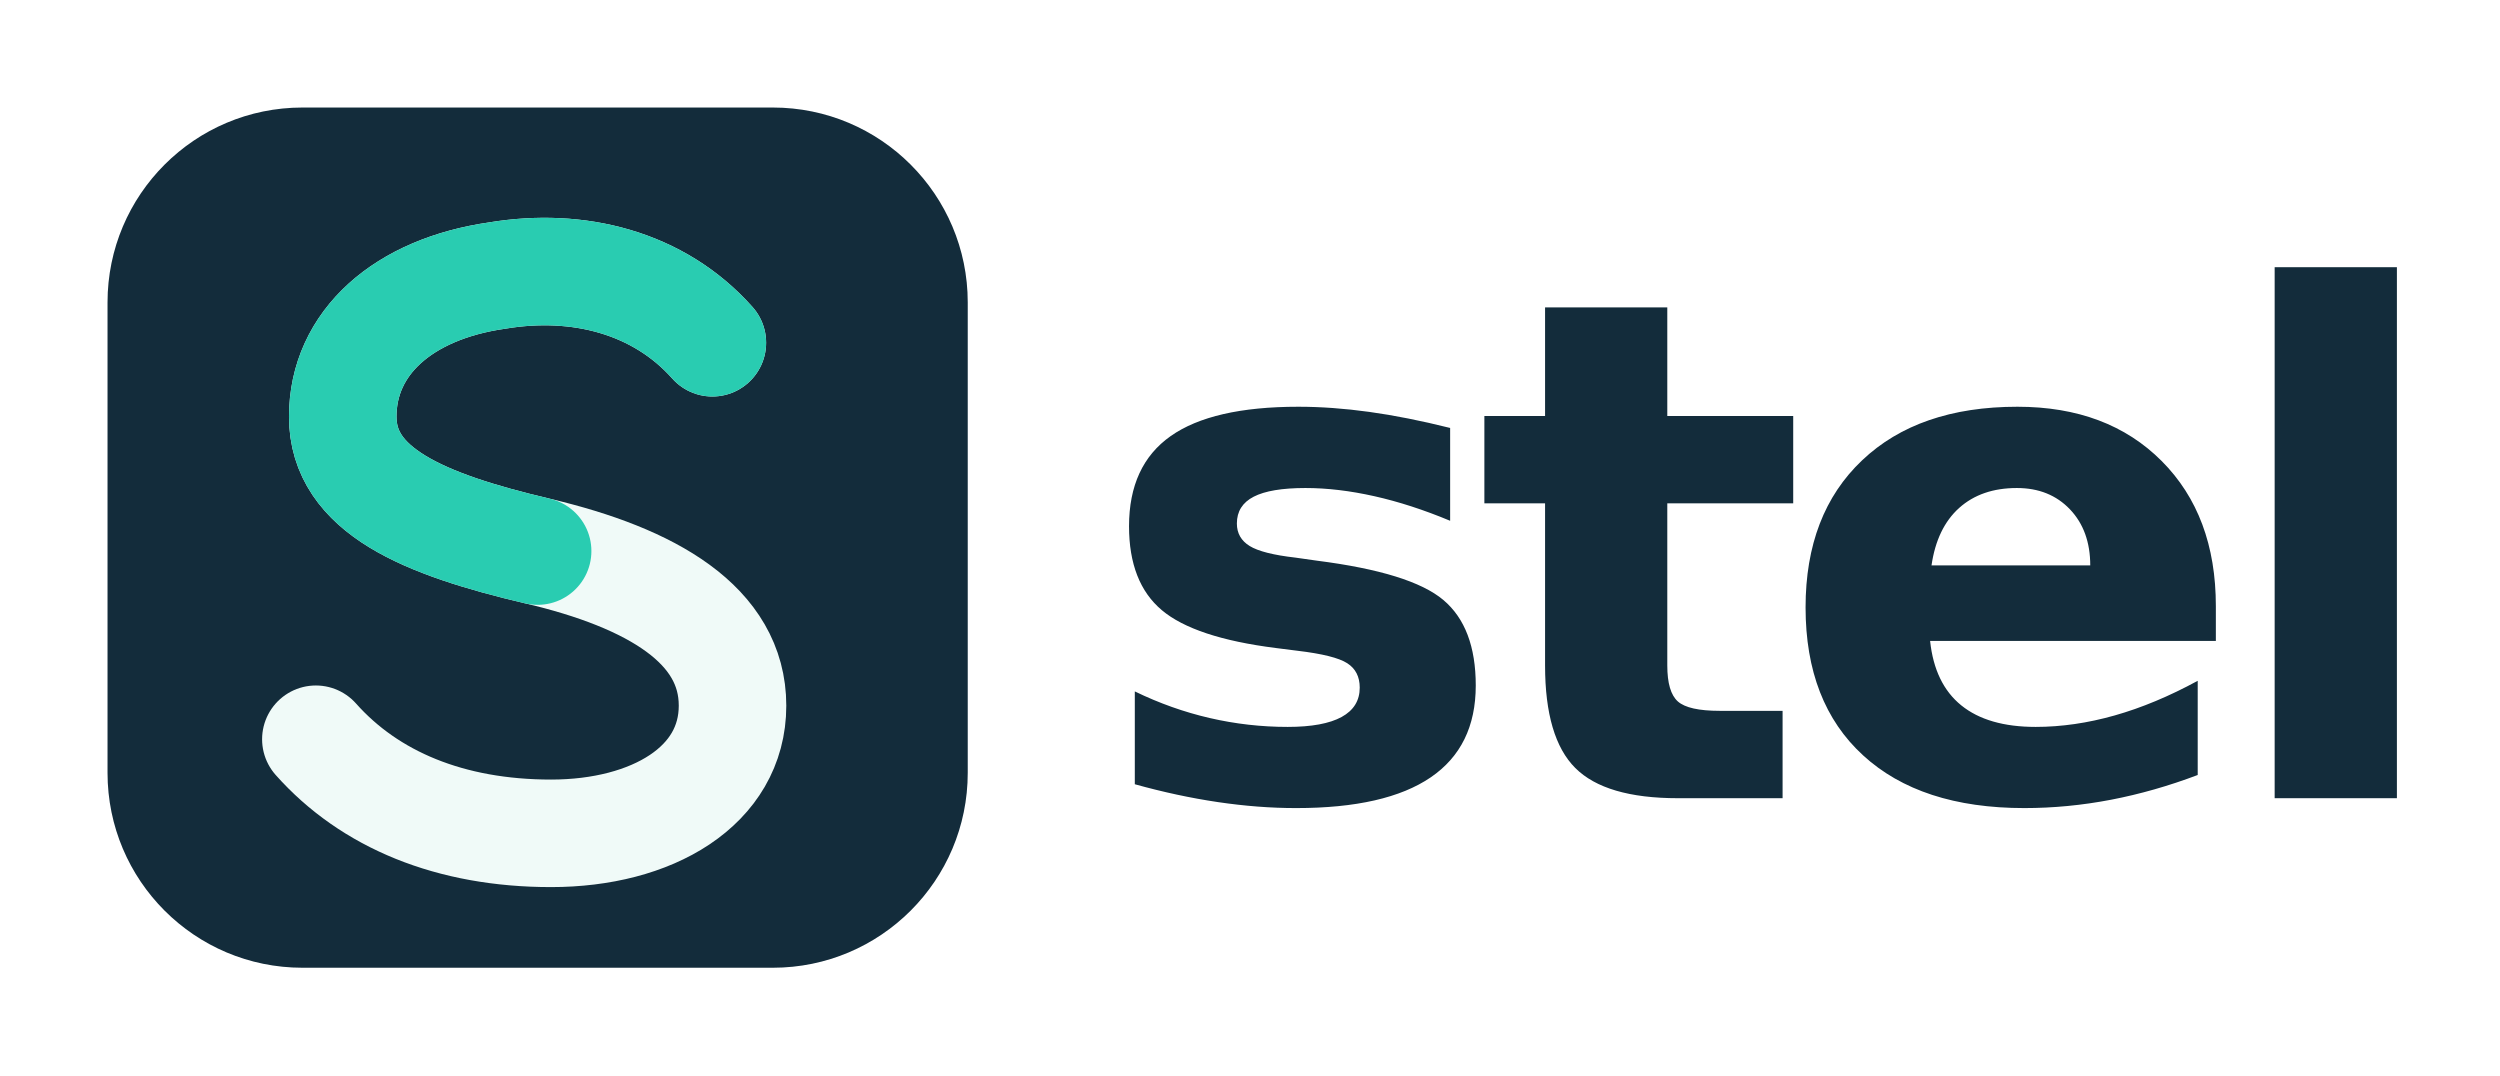
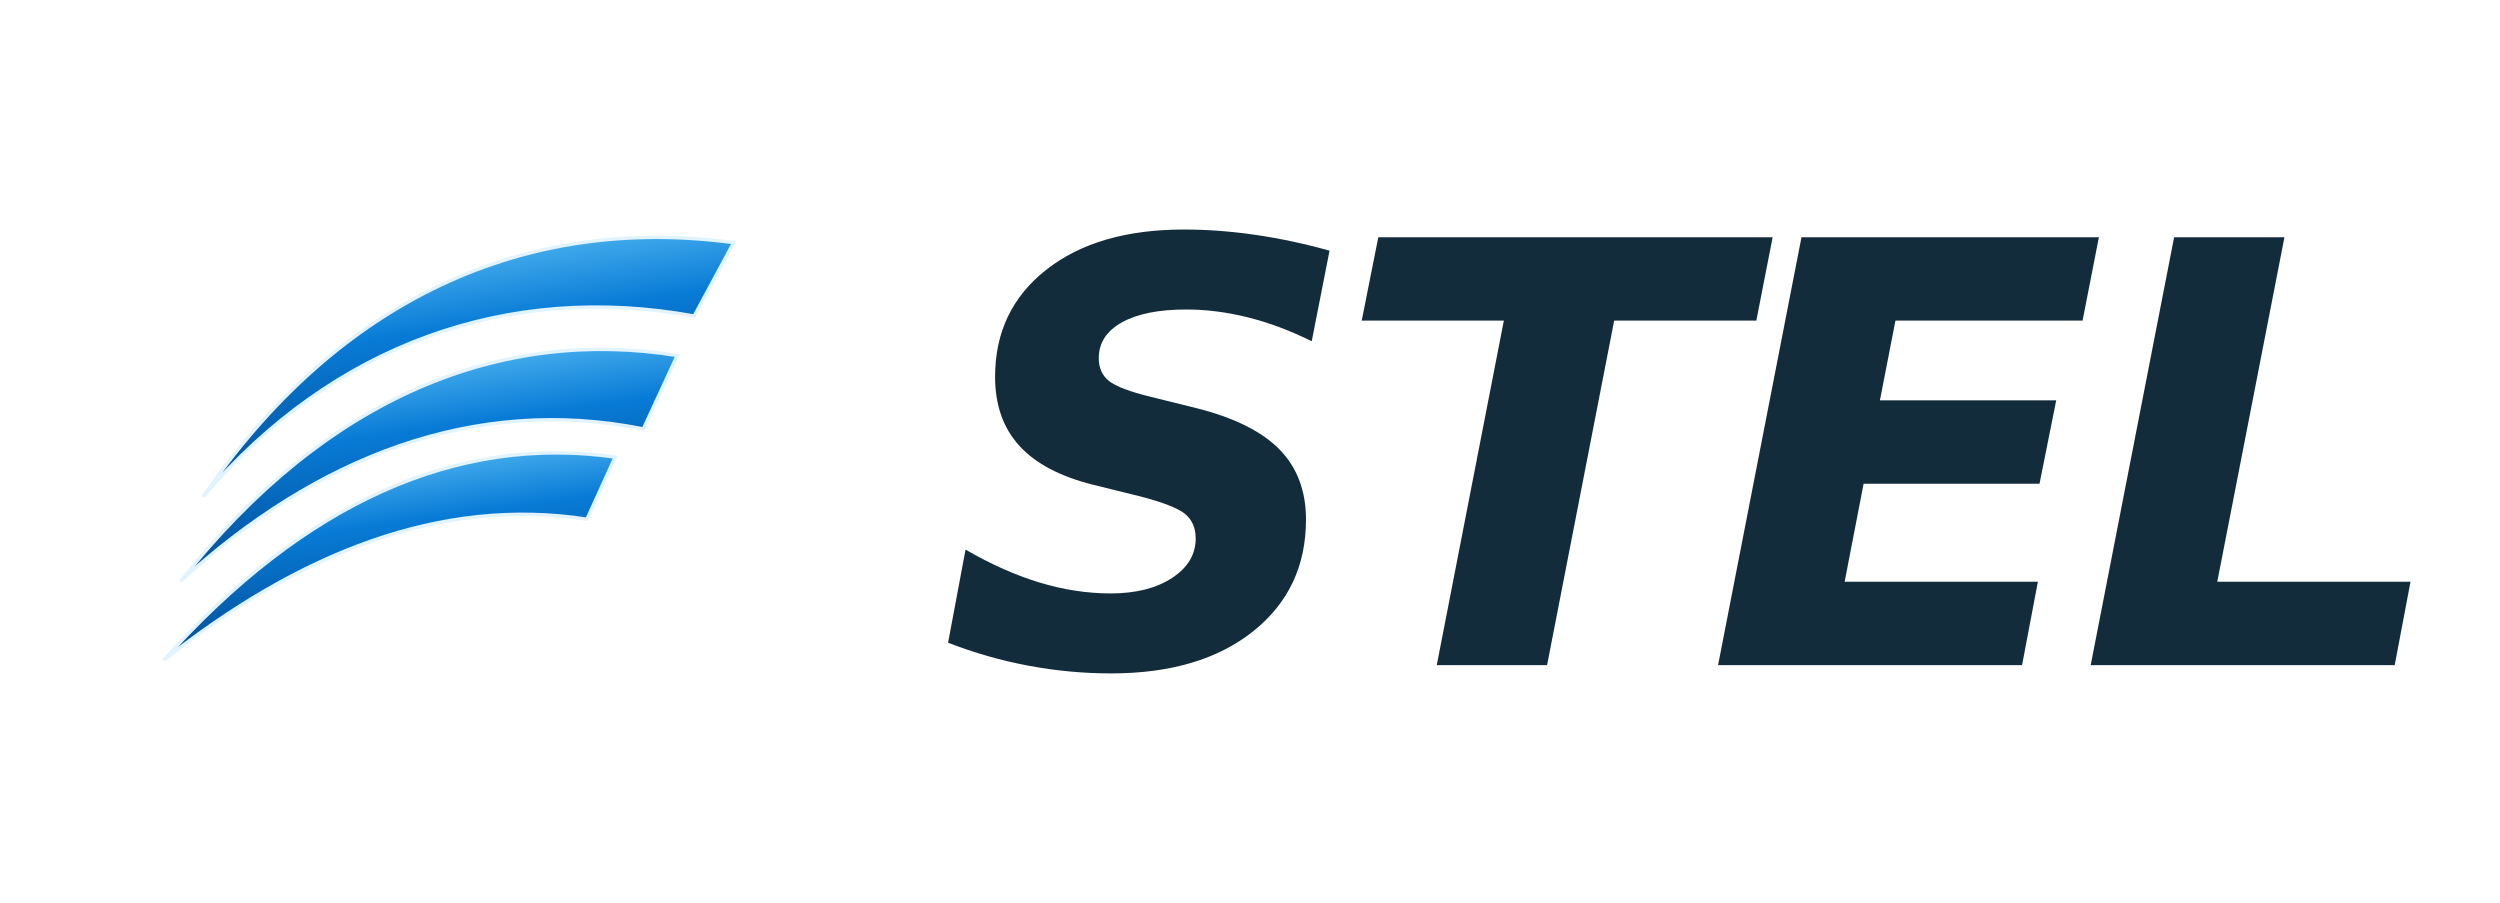
- <svg xmlns="http://www.w3.org/2000/svg" width="372" height="160" viewBox="0 0 372 160">
+ <svg xmlns="http://www.w3.org/2000/svg" width="443" height="160" viewBox="0 0 443 160">
  <g transform="translate(16 16)">
-     <rect width="128" height="128" rx="29" fill="#132C3B" />
-     <path d="M90 35C82 26 70 23 58 25C44 27 35 35 35 46C35 57 47 62 64 66C81 70 93 77 93 89C93 101 81 108 66 108C51 108 39 103 31 94" fill="none" stroke="#F0FAF8" stroke-width="16" stroke-linecap="round" stroke-linejoin="round" />
-     <path d="M90 35C82 26 70 23 58 25C44 27 35 35 35 46C35 57 47 62 64 66" fill="none" stroke="#29CCB1" stroke-width="16" stroke-linecap="round" stroke-linejoin="round" />
+     <defs>
+       <linearGradient id="blue" x1="0" y1="0" x2="0.3" y2="1">
+         <stop stop-color="#73d3ff" />
+         <stop offset="0.45" stop-color="#087bd6" />
+         <stop offset="1" stop-color="#00448b" />
+       </linearGradient>
+     </defs>
+     <g fill="url(#blue)" stroke="#e0f3ff" stroke-width="0.6">
+       <path d="M20 72C44 37 77 22 114 27L107 40C74 34 43 45 20 72Z" />
+       <path d="M16 87C42 54 73 42 104 47L98 60C68 54 40 65 16 87Z" />
+       <path d="M13 101C38 73 65 61 93 65L88 76C62 72 37 82 13 101Z" />
+     </g>
  </g>
-   <path fill="#132C3B" fill-rule="evenodd" transform="translate(162.609 118.773)" d="M53.172 -55.094L53.172 -41.281C49.276 -42.906 45.518 -44.125 41.898 -44.938C38.279 -45.75 34.859 -46.156 31.641 -46.156C28.182 -46.156 25.617 -45.727 23.945 -44.867C22.273 -44.008 21.438 -42.677 21.438 -40.875C21.438 -39.427 22.07 -38.313 23.336 -37.531C24.602 -36.75 26.88 -36.172 30.172 -35.797L33.359 -35.344C42.672 -34.156 48.938 -32.208 52.156 -29.5C55.375 -26.792 56.984 -22.547 56.984 -16.766C56.984 -10.703 54.75 -6.148 50.281 -3.102C45.813 -0.055 39.141 1.469 30.266 1.469C26.505 1.469 22.62 1.172 18.609 0.578C14.599 -0.016 10.479 -0.901 6.25 -2.078L6.25 -15.891C9.875 -14.13 13.591 -12.81 17.398 -11.93C21.206 -11.049 25.073 -10.609 29 -10.609C32.552 -10.609 35.227 -11.102 37.023 -12.086C38.82 -13.07 39.719 -14.526 39.719 -16.453C39.719 -18.078 39.099 -19.289 37.859 -20.086C36.62 -20.883 34.156 -21.5 30.469 -21.938L27.266 -22.344C19.182 -23.365 13.516 -25.245 10.266 -27.984C7.016 -30.724 5.391 -34.885 5.391 -40.469C5.391 -46.5 7.456 -50.971 11.586 -53.883C15.716 -56.794 22.047 -58.25 30.578 -58.25C33.922 -58.25 37.44 -57.995 41.133 -57.484C44.826 -56.974 48.839 -56.177 53.172 -55.094M85.484 -73.031L85.484 -56.875L104.22 -56.875L104.22 -43.875L85.484 -43.875L85.484 -19.75C85.484 -17.115 86.008 -15.331 87.055 -14.398C88.102 -13.466 90.182 -13 93.297 -13L102.64 -13L102.64 0L87.063 0C79.885 0 74.797 -1.497 71.797 -4.492C68.797 -7.487 67.297 -12.573 67.297 -19.75L67.297 -43.875L58.266 -43.875L58.266 -56.875L67.297 -56.875L67.297 -73.031L85.484 -73.031M167.11 -28.594L167.11 -23.406L124.59 -23.406C125.04 -19.146 126.59 -15.948 129.23 -13.813C131.87 -11.677 135.56 -10.609 140.3 -10.609C144.12 -10.609 148.04 -11.177 152.05 -12.313C156.06 -13.448 160.18 -15.167 164.41 -17.469L164.41 -3.453C160.11 -1.828 155.82 -0.602 151.52 0.227C147.21 1.055 142.91 1.469 138.61 1.469C128.32 1.469 120.32 -1.146 114.62 -6.375C108.91 -11.604 106.06 -18.943 106.06 -28.391C106.06 -37.661 108.86 -44.956 114.47 -50.273C120.07 -55.591 127.78 -58.25 137.59 -58.25C146.53 -58.25 153.68 -55.557 159.05 -50.172C164.42 -44.786 167.11 -37.594 167.11 -28.594M148.42 -34.641C148.42 -38.089 147.41 -40.87 145.4 -42.984C143.38 -45.099 140.75 -46.156 137.5 -46.156C133.98 -46.156 131.12 -45.167 128.91 -43.188C126.71 -41.208 125.34 -38.359 124.8 -34.641L148.42 -34.641M175.86 -79.016L194.05 -79.016L194.05 0L175.86 0L175.86 -79.016" />
+   <path fill="#132C3B" fill-rule="evenodd" transform="translate(166.422 117.859)" d="M69.172 -73.438L66.016 -57.391C62.193 -59.286 58.419 -60.698 54.695 -61.625C50.971 -62.552 47.333 -63.016 43.781 -63.016C38.906 -63.016 35.104 -62.255 32.375 -60.734C29.646 -59.214 28.281 -57.099 28.281 -54.391C28.281 -52.661 28.883 -51.315 30.086 -50.352C31.289 -49.388 33.771 -48.448 37.531 -47.531L45.547 -45.547C52.255 -43.859 57.174 -41.417 60.305 -38.219C63.435 -35.021 65 -30.88 65 -25.797C65 -17.568 61.878 -10.966 55.633 -5.992C49.388 -1.018 41 1.469 30.469 1.469C25.563 1.469 20.68 1.013 15.82 0.102C10.961 -0.81 6.213 -2.167 1.578 -3.969L4.672 -20.469C9.172 -17.865 13.547 -15.919 17.797 -14.633C22.047 -13.346 26.24 -12.703 30.375 -12.703C34.844 -12.703 38.474 -13.617 41.266 -15.445C44.057 -17.273 45.453 -19.609 45.453 -22.453C45.453 -24.307 44.826 -25.753 43.57 -26.789C42.315 -27.826 39.573 -28.885 35.344 -29.969L27.375 -31.938C21.479 -33.396 17.094 -35.701 14.219 -38.852C11.344 -42.003 9.906 -46.083 9.906 -51.094C9.906 -58.979 12.927 -65.299 18.969 -70.055C25.01 -74.81 33.146 -77.188 43.375 -77.188C47.469 -77.188 51.674 -76.875 55.992 -76.25C60.31 -75.625 64.703 -74.688 69.172 -73.438M77.813 -75.813L147.69 -75.813L144.8 -61.047L119.61 -61.047L107.72 0L88.172 0L100.06 -61.047L74.875 -61.047L77.813 -75.813M152.8 -75.813L205.5 -75.813L202.61 -61.047L169.45 -61.047L166.7 -46.922L197.94 -46.922L194.98 -32.141L163.81 -32.141L160.45 -14.781L194.69 -14.781L191.89 0L138.02 0L152.8 -75.813M218.83 -75.813L238.38 -75.813L226.48 -14.781L260.72 -14.781L257.92 0L204.05 0L218.83 -75.813" />
</svg>
